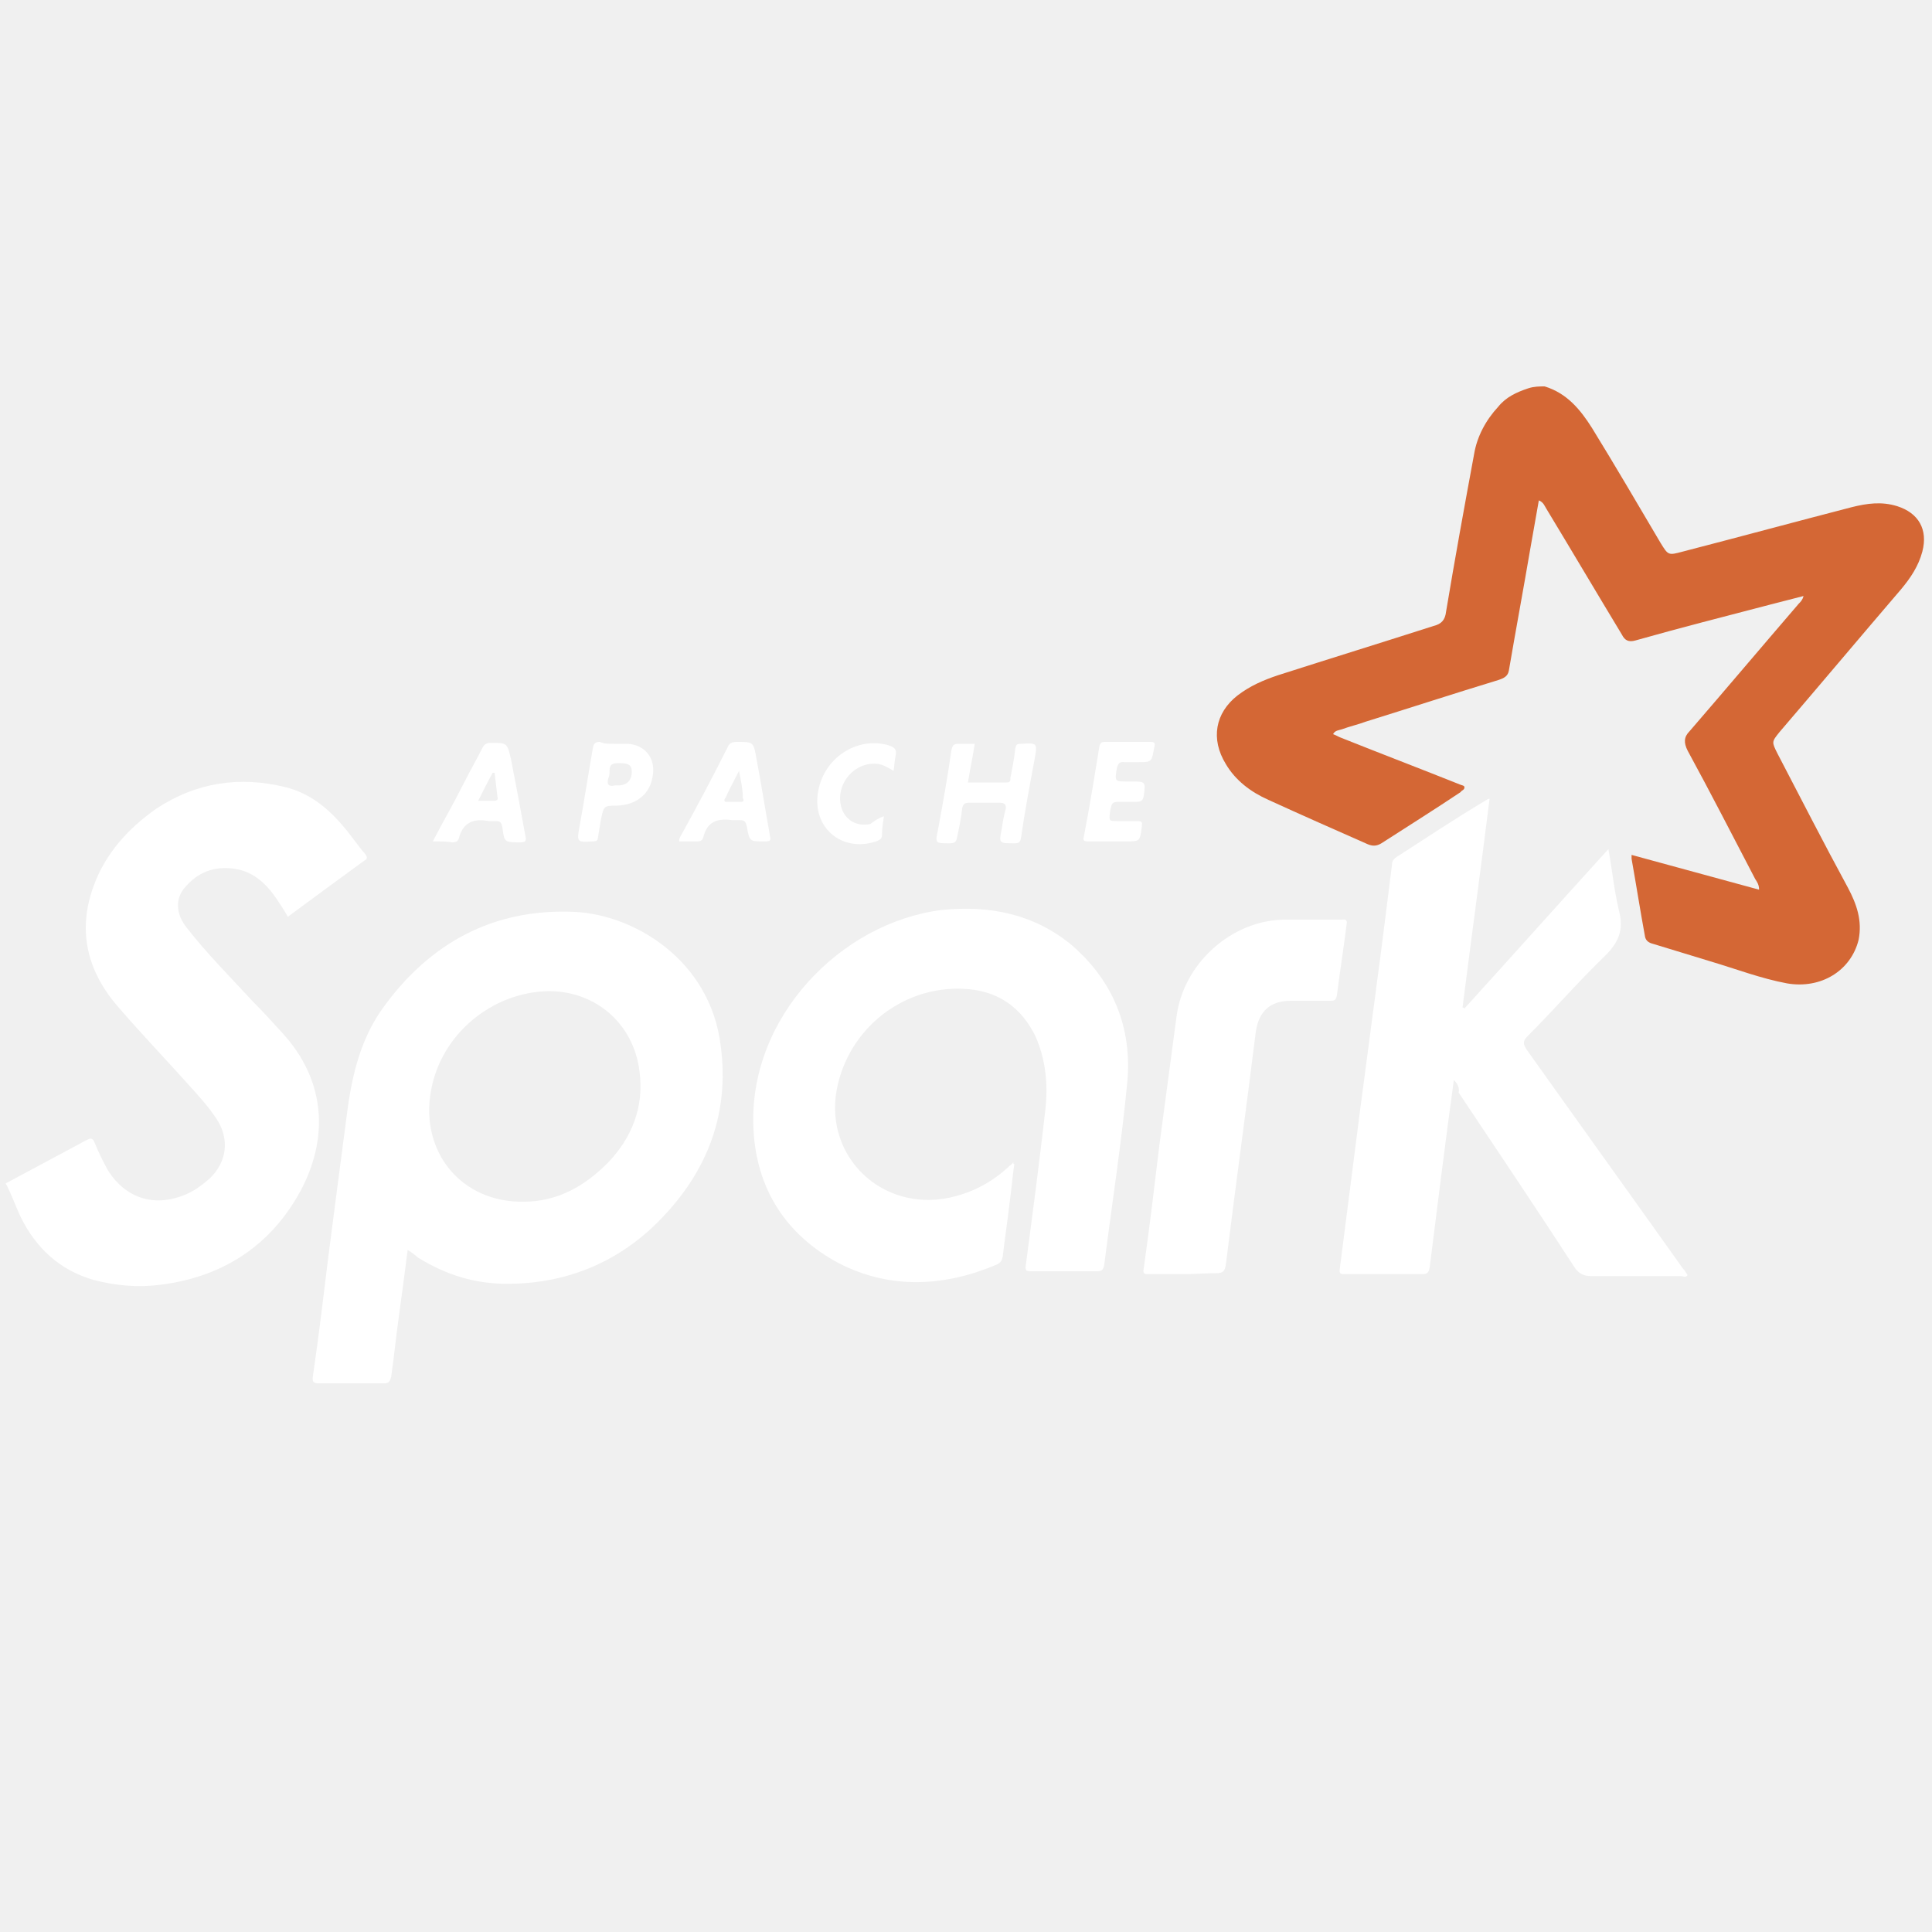
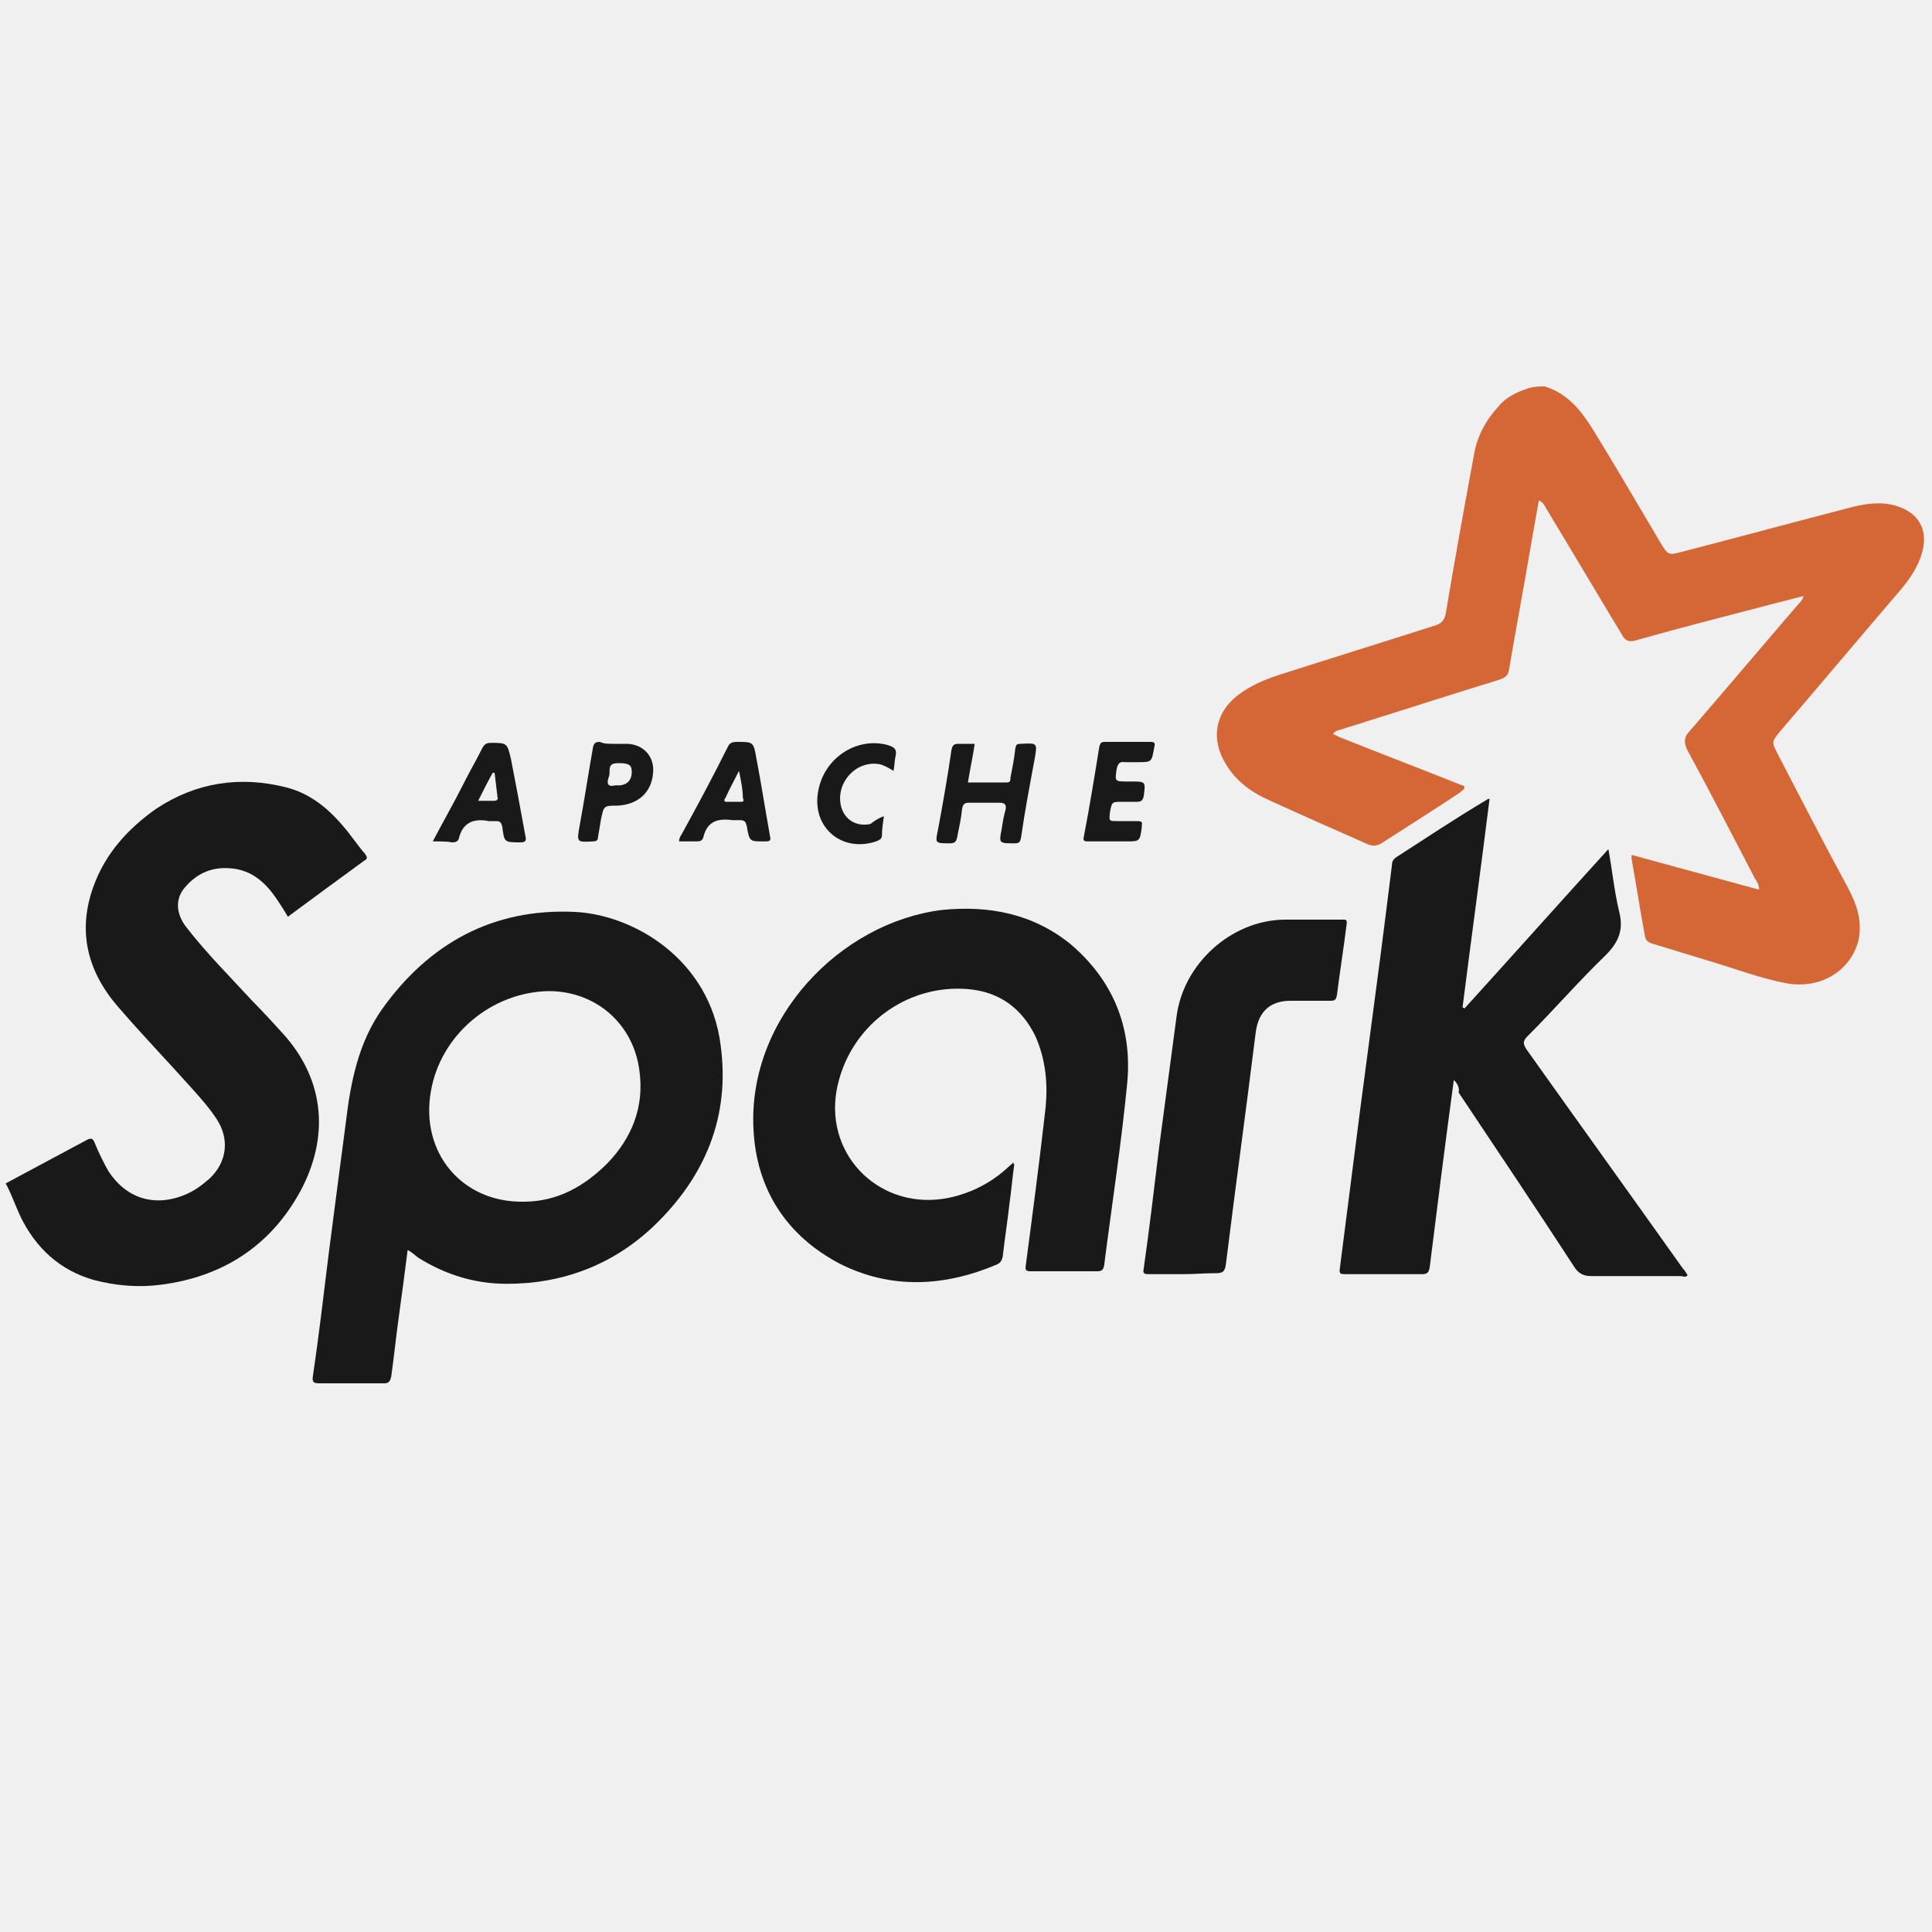
<svg xmlns="http://www.w3.org/2000/svg" version="1.1" id="Layer_1" x="0px" y="0px" viewBox="0 0 200 200" style="enable-background:new 0 0 200 200;" xml:space="preserve">
  <style type="text/css">
	.st0{fill:#D46735;}
- 	.st1{fill:#FFFFFF;}
+ 	.st1{fill:#191919;}
</style>
  <g id="qml0zY.tif">
    <g>
      <path class="st0" d="M159.9,40c2.3,0.7,3.7,2.4,4.9,4.3c2.4,3.9,4.8,8,7.1,11.9c0.8,1.3,0.8,1.3,2.3,0.9    c5.8-1.5,11.7-3.1,17.5-4.6c1.6-0.4,3.1-0.6,4.7-0.1c2.2,0.7,3.2,2.4,2.6,4.7c-0.4,1.5-1.2,2.7-2.2,3.9    c-4.2,4.9-8.4,9.9-12.6,14.8c-0.8,1-0.8,1-0.2,2.2c2.4,4.6,4.8,9.3,7.3,13.9c0.9,1.7,1.5,3.4,1.1,5.4c-0.8,3.2-3.9,5.1-7.4,4.5    c-2.7-0.5-5.3-1.5-8-2.3c-2-0.6-3.9-1.2-5.9-1.8c-0.4-0.1-0.7-0.3-0.8-0.7c-0.5-2.7-0.9-5.3-1.4-8.1c0-0.1,0-0.2,0-0.4    c4.4,1.2,8.8,2.4,13.2,3.6c0-0.5-0.2-0.8-0.4-1.1c-2.3-4.4-4.6-8.9-7-13.3c-0.4-0.8-0.4-1.4,0.2-2c3.8-4.4,7.6-8.9,11.3-13.2    c0.2-0.2,0.4-0.4,0.5-0.8c-1.2,0.3-2.3,0.6-3.5,0.9c-4.6,1.2-9.3,2.4-13.9,3.7c-0.7,0.2-1.1,0-1.4-0.6c-2.6-4.3-5.2-8.7-7.8-13    c-0.2-0.3-0.3-0.7-0.8-0.9c-0.3,1.7-0.6,3.4-0.9,5.1c-0.7,4.1-1.5,8.4-2.2,12.5c-0.1,0.6-0.5,0.8-1.1,1c-4.6,1.4-9.2,2.9-13.7,4.3    c-0.8,0.3-1.7,0.5-2.5,0.8c-0.3,0.1-0.7,0.1-0.9,0.5c0.3,0.1,0.6,0.3,0.9,0.4c4,1.6,8.2,3.2,12.2,4.8c0.2,0.1,0.5,0.1,0.5,0.3    c0,0.3-0.3,0.3-0.4,0.5c-2.7,1.8-5.4,3.5-8.2,5.3c-0.5,0.3-0.9,0.3-1.4,0.1c-3.4-1.5-6.8-3-10.3-4.6c-1.8-0.8-3.4-2-4.4-3.7    c-1.6-2.6-1.1-5.3,1.2-7.1c1.3-1,2.7-1.6,4.2-2.1c5.3-1.7,10.8-3.4,16.1-5.1c0.8-0.2,1.2-0.6,1.3-1.5c0.9-5.4,1.9-10.9,2.9-16.3    c0.3-1.8,1.2-3.5,2.5-4.9c0.8-1,1.9-1.5,3.1-1.9C158.8,40,159.4,40,159.9,40z" />
-       <path class="st1" d="M0.6,122.5c2.8-1.5,5.6-3,8.4-4.5c0.4-0.2,0.6-0.2,0.8,0.3c0.4,1,0.9,2,1.4,2.9c1.8,2.8,4.7,3.8,7.9,2.5    c1-0.4,1.8-1,2.6-1.7c1.8-1.7,2.1-4.1,0.7-6.2c-0.8-1.2-1.7-2.2-2.6-3.2c-2.5-2.8-5.1-5.5-7.6-8.4C9,100.5,8,96.3,9.7,91.7    c1.2-3.3,3.5-5.9,6.5-8c4.1-2.7,8.6-3.4,13.4-2.2c2.4,0.6,4.3,2.1,5.9,4c0.8,0.9,1.5,2,2.3,2.9c0.2,0.3,0.3,0.5-0.1,0.7    c-2.6,1.9-5.2,3.8-7.9,5.8c-0.4-0.7-0.8-1.3-1.2-1.9c-1.1-1.6-2.5-2.9-4.6-3.1c-1.9-0.2-3.5,0.4-4.8,1.9c-1.1,1.2-1,2.8,0.1,4.2    c2.1,2.7,4.5,5.1,6.9,7.7c1,1,2,2.1,3,3.2c4.6,5,4.8,11,1.9,16.4c-3.1,5.7-8.1,8.9-14.5,9.7c-2.3,0.3-4.6,0.1-6.9-0.5    c-3.5-1-6-3.3-7.6-6.6c-0.5-1.1-0.9-2.2-1.4-3.2C0.6,122.6,0.6,122.5,0.6,122.5z" />
-       <path class="st1" d="M42.2,129.4c-0.3,2.4-0.6,4.6-0.9,6.8c-0.3,2.1-0.5,4.2-0.8,6.3c-0.1,0.4-0.2,0.7-0.7,0.7c-2.3,0-4.5,0-6.8,0    c-0.6,0-0.7-0.2-0.6-0.8c0.6-4.1,1.1-8.3,1.6-12.4c0.6-4.6,1.2-9.3,1.8-13.8c0.5-4.2,1.3-8.3,3.8-11.8C44.4,97.7,51,94,59.5,94.4    c6.2,0.3,14,5,15.1,13.8c1,7.4-1.6,13.6-6.9,18.7c-4.2,4-9.4,6-15.2,6c-3.3,0-6.3-0.9-9.2-2.7C42.9,129.9,42.6,129.6,42.2,129.4z     M56.8,102.6c-5.9,0.1-11.2,4.5-12.2,10.4c-1.1,6.3,3.2,11.5,9.6,11.4c3.5,0,6.3-1.6,8.7-4c2.5-2.6,3.8-5.8,3.3-9.5    C65.6,106,61.7,102.6,56.8,102.6z" />
+       <path class="st1" d="M0.6,122.5c2.8-1.5,5.6-3,8.4-4.5c0.4-0.2,0.6-0.2,0.8,0.3c0.4,1,0.9,2,1.4,2.9c1.8,2.8,4.7,3.8,7.9,2.5    c1-0.4,1.8-1,2.6-1.7c1.8-1.7,2.1-4.1,0.7-6.2c-0.8-1.2-1.7-2.2-2.6-3.2c-2.5-2.8-5.1-5.5-7.6-8.4C9,100.5,8,96.3,9.7,91.7    c1.2-3.3,3.5-5.9,6.5-8c4.1-2.7,8.6-3.4,13.4-2.2c2.4,0.6,4.3,2.1,5.9,4c0.8,0.9,1.5,2,2.3,2.9c0.2,0.3,0.3,0.5-0.1,0.7    c-2.6,1.9-5.2,3.8-7.9,5.8c-0.4-0.7-0.8-1.3-1.2-1.9c-1.1-1.6-2.5-2.9-4.6-3.1c-1.9-0.2-3.5,0.4-4.8,1.9c-1.1,1.2-1,2.8,0.1,4.2    c2.1,2.7,4.5,5.1,6.9,7.7c1,1,2,2.1,3,3.2c4.6,5,4.8,11,1.9,16.4C28,129,23,132.2,16.6,133c-2.3,0.3-4.6,0.1-6.9-0.5    c-3.5-1-6-3.3-7.6-6.6c-0.5-1.1-0.9-2.2-1.4-3.2C0.6,122.6,0.6,122.5,0.6,122.5z" />
+       <path class="st1" d="M42.2,129.4c-0.3,2.4-0.6,4.6-0.9,6.8c-0.3,2.1-0.5,4.2-0.8,6.3c-0.1,0.4-0.2,0.7-0.7,0.7c-2.3,0-4.5,0-6.8,0    c-0.6,0-0.7-0.2-0.6-0.8c0.6-4.1,1.1-8.3,1.6-12.4c0.6-4.6,1.2-9.3,1.8-13.8c0.5-4.2,1.3-8.3,3.8-11.8c4.8-6.7,11.4-10.4,19.9-10    c6.2,0.3,14,5,15.1,13.8c1,7.4-1.6,13.6-6.9,18.7c-4.2,4-9.4,6-15.2,6c-3.3,0-6.3-0.9-9.2-2.7C42.9,129.9,42.6,129.6,42.2,129.4z     M56.8,102.6c-5.9,0.1-11.2,4.5-12.2,10.4c-1.1,6.3,3.2,11.5,9.6,11.4c3.5,0,6.3-1.6,8.7-4c2.5-2.6,3.8-5.8,3.3-9.5    C65.6,106,61.7,102.6,56.8,102.6z" />
      <path class="st1" d="M105,120.5c-0.2,1.4-0.3,2.7-0.5,4.1c-0.2,1.8-0.5,3.7-0.7,5.5c-0.1,0.4-0.2,0.6-0.6,0.8    c-5.4,2.3-11,2.6-16.3-0.1c-5.5-2.9-8.6-7.7-8.9-13.9c-0.6-11.5,9-21.4,19.5-22.7c4.9-0.5,9.5,0.4,13.4,3.6    c4.3,3.7,6.3,8.5,5.8,14.2c-0.6,6.3-1.6,12.7-2.4,19c-0.1,0.5-0.3,0.6-0.7,0.6c-2.3,0-4.6,0-6.9,0c-0.5,0-0.6-0.1-0.5-0.7    c0.7-5.3,1.4-10.6,2-15.9c0.3-2.6,0.1-5.2-1-7.7c-1.4-2.9-3.7-4.6-6.9-4.9c-6.5-0.6-12.5,3.9-13.7,10.5    c-1.2,6.9,4.7,12.5,11.6,11.1c2.4-0.5,4.5-1.6,6.3-3.3c0.1-0.1,0.3-0.2,0.4-0.4C104.9,120.5,104.9,120.5,105,120.5z" />
      <path class="st1" d="M150.5,111.8c-0.9,6.6-1.7,13-2.5,19.4c-0.1,0.5-0.2,0.7-0.8,0.7c-2.6,0-5.2,0-7.9,0c-0.5,0-0.7,0-0.6-0.6    c0.7-5.4,1.4-11,2.1-16.4c0.7-5.3,1.4-10.6,2.1-15.9c0.4-3.1,0.8-6.3,1.2-9.5c0-0.4,0.2-0.6,0.5-0.8c3.1-2,6.1-4,9.3-5.9    c0.1-0.1,0.2-0.1,0.3-0.1c-0.9,7.2-1.9,14.5-2.8,21.6c0.1,0,0.1,0,0.2,0.1c4.9-5.4,9.9-11,14.9-16.5c0.4,2.2,0.6,4.3,1.1,6.4    c0.5,1.9,0,3.2-1.4,4.6c-2.8,2.7-5.3,5.6-8.1,8.4c-0.5,0.5-0.4,0.8-0.1,1.3c5.4,7.6,10.8,15.1,16.2,22.7c0.2,0.2,0.3,0.4,0.5,0.7    c-0.2,0.3-0.5,0.1-0.7,0.1c-3.1,0-6.1,0-9.3,0c-0.8,0-1.3-0.3-1.7-0.9c-3.9-6-8-12.1-12-18.1C151.1,112.6,150.9,112.2,150.5,111.8    z" />
      <path class="st1" d="M122.5,131.9c-1.2,0-2.4,0-3.6,0c-0.5,0-0.6-0.1-0.5-0.6c0.6-4.2,1.1-8.5,1.6-12.6c0.6-4.5,1.2-9,1.8-13.5    c0.7-5.4,5.6-9.9,11.1-10c2,0,4,0,6,0c0.3,0,0.6-0.1,0.5,0.5c-0.3,2.4-0.7,4.9-1,7.3c-0.1,0.5-0.2,0.6-0.7,0.6c-1.4,0-2.7,0-4.1,0    c-2.1,0-3.3,1.1-3.6,3.2c-1,8.1-2.1,16-3.1,24.1c-0.1,0.7-0.3,0.9-1,0.9C124.7,131.8,123.6,131.9,122.5,131.9z" />
      <path class="st1" d="M100.9,77c-0.2,1.4-0.5,2.7-0.7,4c1.4,0,2.7,0,4,0c0.4,0,0.4-0.2,0.4-0.5c0.2-1,0.4-2,0.5-3    c0.1-0.4,0.1-0.5,0.6-0.5c1.7-0.1,1.7-0.1,1.4,1.6c-0.5,2.7-1,5.3-1.4,8.1c-0.1,0.5-0.2,0.6-0.7,0.6c-1.6,0-1.6,0-1.3-1.5    c0.1-0.7,0.2-1.3,0.4-2c0.1-0.5-0.1-0.7-0.6-0.7c-1.1,0-2.1,0-3.2,0c-0.4,0-0.6,0.1-0.7,0.6c-0.1,1-0.3,1.9-0.5,2.9    c-0.1,0.5-0.2,0.7-0.8,0.7c-1.5,0-1.5,0-1.2-1.4c0.5-2.7,1-5.5,1.4-8.3c0.1-0.4,0.2-0.6,0.7-0.6C99.8,77,100.3,77,100.9,77z" />
      <path class="st1" d="M44.8,87.1c1.1-2.1,2.2-4,3.2-6c0.6-1.2,1.3-2.4,1.9-3.6c0.2-0.4,0.4-0.6,0.9-0.6c1.7,0,1.7,0,2.1,1.7    c0.5,2.6,1,5.2,1.5,8c0.1,0.4,0,0.6-0.5,0.6c-1.7,0-1.7,0-1.9-1.6c-0.1-0.4-0.2-0.6-0.6-0.6c-0.3,0-0.5,0-0.8,0    c-1.5-0.3-2.7,0.1-3.1,1.8c-0.1,0.3-0.3,0.4-0.7,0.4C46.3,87.1,45.6,87.1,44.8,87.1z M51.2,80c-0.1,0-0.1,0-0.2,0    c-0.5,0.9-1,1.9-1.5,2.9c0.6,0,1.1,0,1.6,0c0.3,0,0.5-0.1,0.4-0.4C51.4,81.7,51.3,80.8,51.2,80z" />
      <path class="st1" d="M70.3,87.1c0-0.4,0.2-0.6,0.3-0.8c1.6-2.9,3.2-5.9,4.7-8.9c0.2-0.5,0.5-0.6,1-0.6c1.7,0,1.7,0,2,1.7    c0.5,2.6,0.9,5.2,1.4,8c0.1,0.4,0.1,0.6-0.4,0.6c-1.7,0-1.7,0.1-2-1.6c-0.1-0.4-0.2-0.6-0.7-0.6c-0.3,0-0.5,0-0.8,0    c-1.5-0.2-2.6,0.1-3,1.8c-0.1,0.3-0.3,0.4-0.6,0.4C71.6,87.1,71,87.1,70.3,87.1z M76.5,79.8c-0.5,1-1,1.9-1.4,2.8    c-0.1,0.1-0.2,0.3,0,0.4c0.6,0,1.1,0,1.7,0c0.2,0,0.2-0.2,0.1-0.4C76.9,81.7,76.7,80.8,76.5,79.8z" />
      <path class="st1" d="M114.9,87.1c-0.8,0-1.5,0-2.3,0c-0.4,0-0.5-0.1-0.4-0.5c0.6-3.1,1.1-6.2,1.6-9.3c0.1-0.4,0.2-0.5,0.6-0.5    c1.6,0,3.1,0,4.7,0c0.4,0,0.5,0.1,0.4,0.5c-0.3,1.6-0.2,1.6-1.8,1.6c-0.4,0-0.9,0-1.3,0c-0.5-0.1-0.7,0.2-0.8,0.7    c-0.2,1.3-0.2,1.3,1.1,1.3c0.1,0,0.3,0,0.4,0c1.5,0,1.5,0,1.3,1.5c-0.1,0.5-0.3,0.6-0.7,0.6c-0.5,0-1,0-1.5,0    c-1.1,0-1.1,0-1.3,1.1c-0.1,0.9-0.1,0.9,0.8,0.9c0.7,0,1.4,0,2.1,0c0.3,0,0.5,0.1,0.4,0.4c0,0,0,0.1,0,0.2    c-0.2,1.5-0.2,1.5-1.6,1.5C115.9,87.1,115.4,87.1,114.9,87.1z" />
      <path class="st1" d="M63.5,77c0.5,0,1,0,1.5,0c1.7,0.1,2.8,1.4,2.6,3.1c-0.2,2-1.6,3.2-3.7,3.3c-1.4,0-1.4,0-1.7,1.5    c-0.1,0.6-0.2,1.2-0.3,1.8c0,0.3-0.2,0.4-0.5,0.4c-1.7,0.1-1.7,0.1-1.4-1.6c0.5-2.7,0.9-5.4,1.4-8.2c0.1-0.4,0.3-0.5,0.7-0.5    C62.5,77,63,77,63.5,77L63.5,77z M63.7,81.3c0.2,0,0.4,0,0.5,0c0.8-0.1,1.2-0.6,1.2-1.4c0-0.7-0.3-0.9-1.3-0.9c-0.7,0-1,0.1-1,0.8    c0,0.2,0,0.5-0.1,0.7C62.8,81.1,62.9,81.5,63.7,81.3z" />
      <path class="st1" d="M91.5,84.5c-0.1,0.7-0.2,1.3-0.2,2c0,0.4-0.4,0.5-0.6,0.6c-3.6,1.2-6.7-1.5-6-5.2c0.6-3.4,3.9-5.6,7.1-4.8    c0.7,0.2,1.1,0.4,0.9,1.2c-0.1,0.5-0.1,0.9-0.2,1.5c-0.5-0.3-1-0.6-1.5-0.7c-2.5-0.4-4.6,2.1-3.9,4.5c0.4,1.3,1.6,2,3,1.7    C90.5,85,90.9,84.7,91.5,84.5z" />
    </g>
  </g>
</svg>
